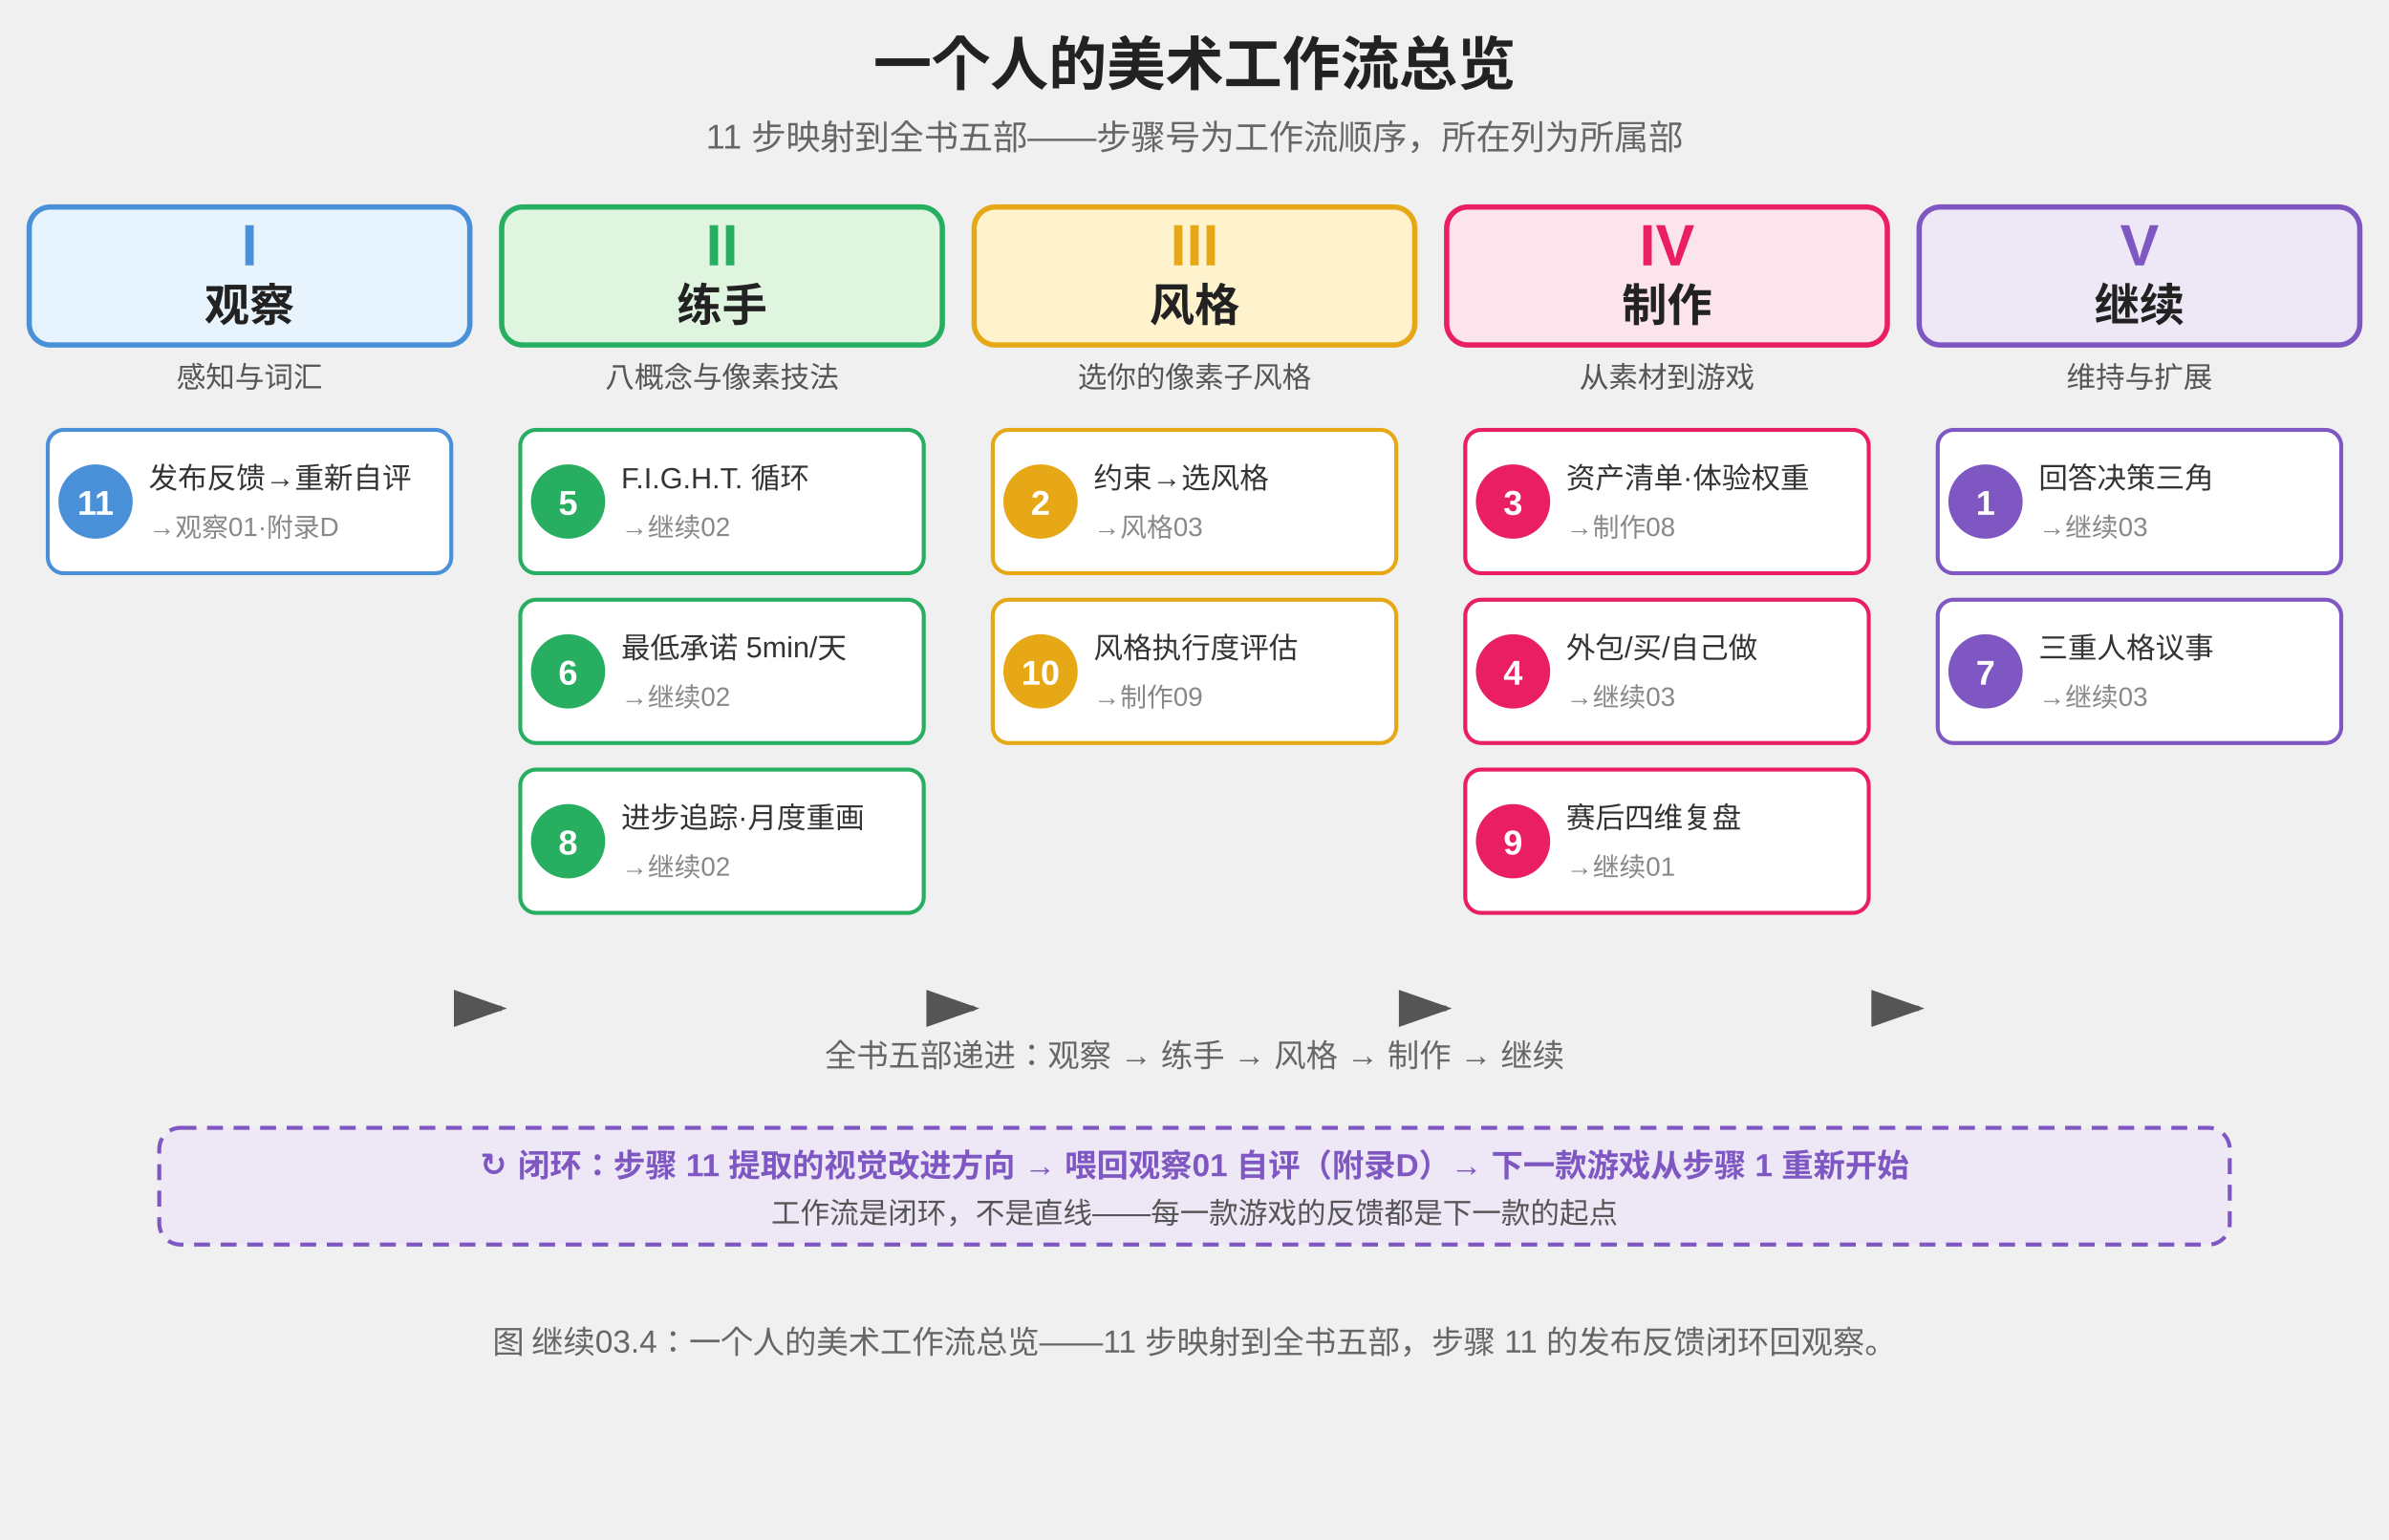
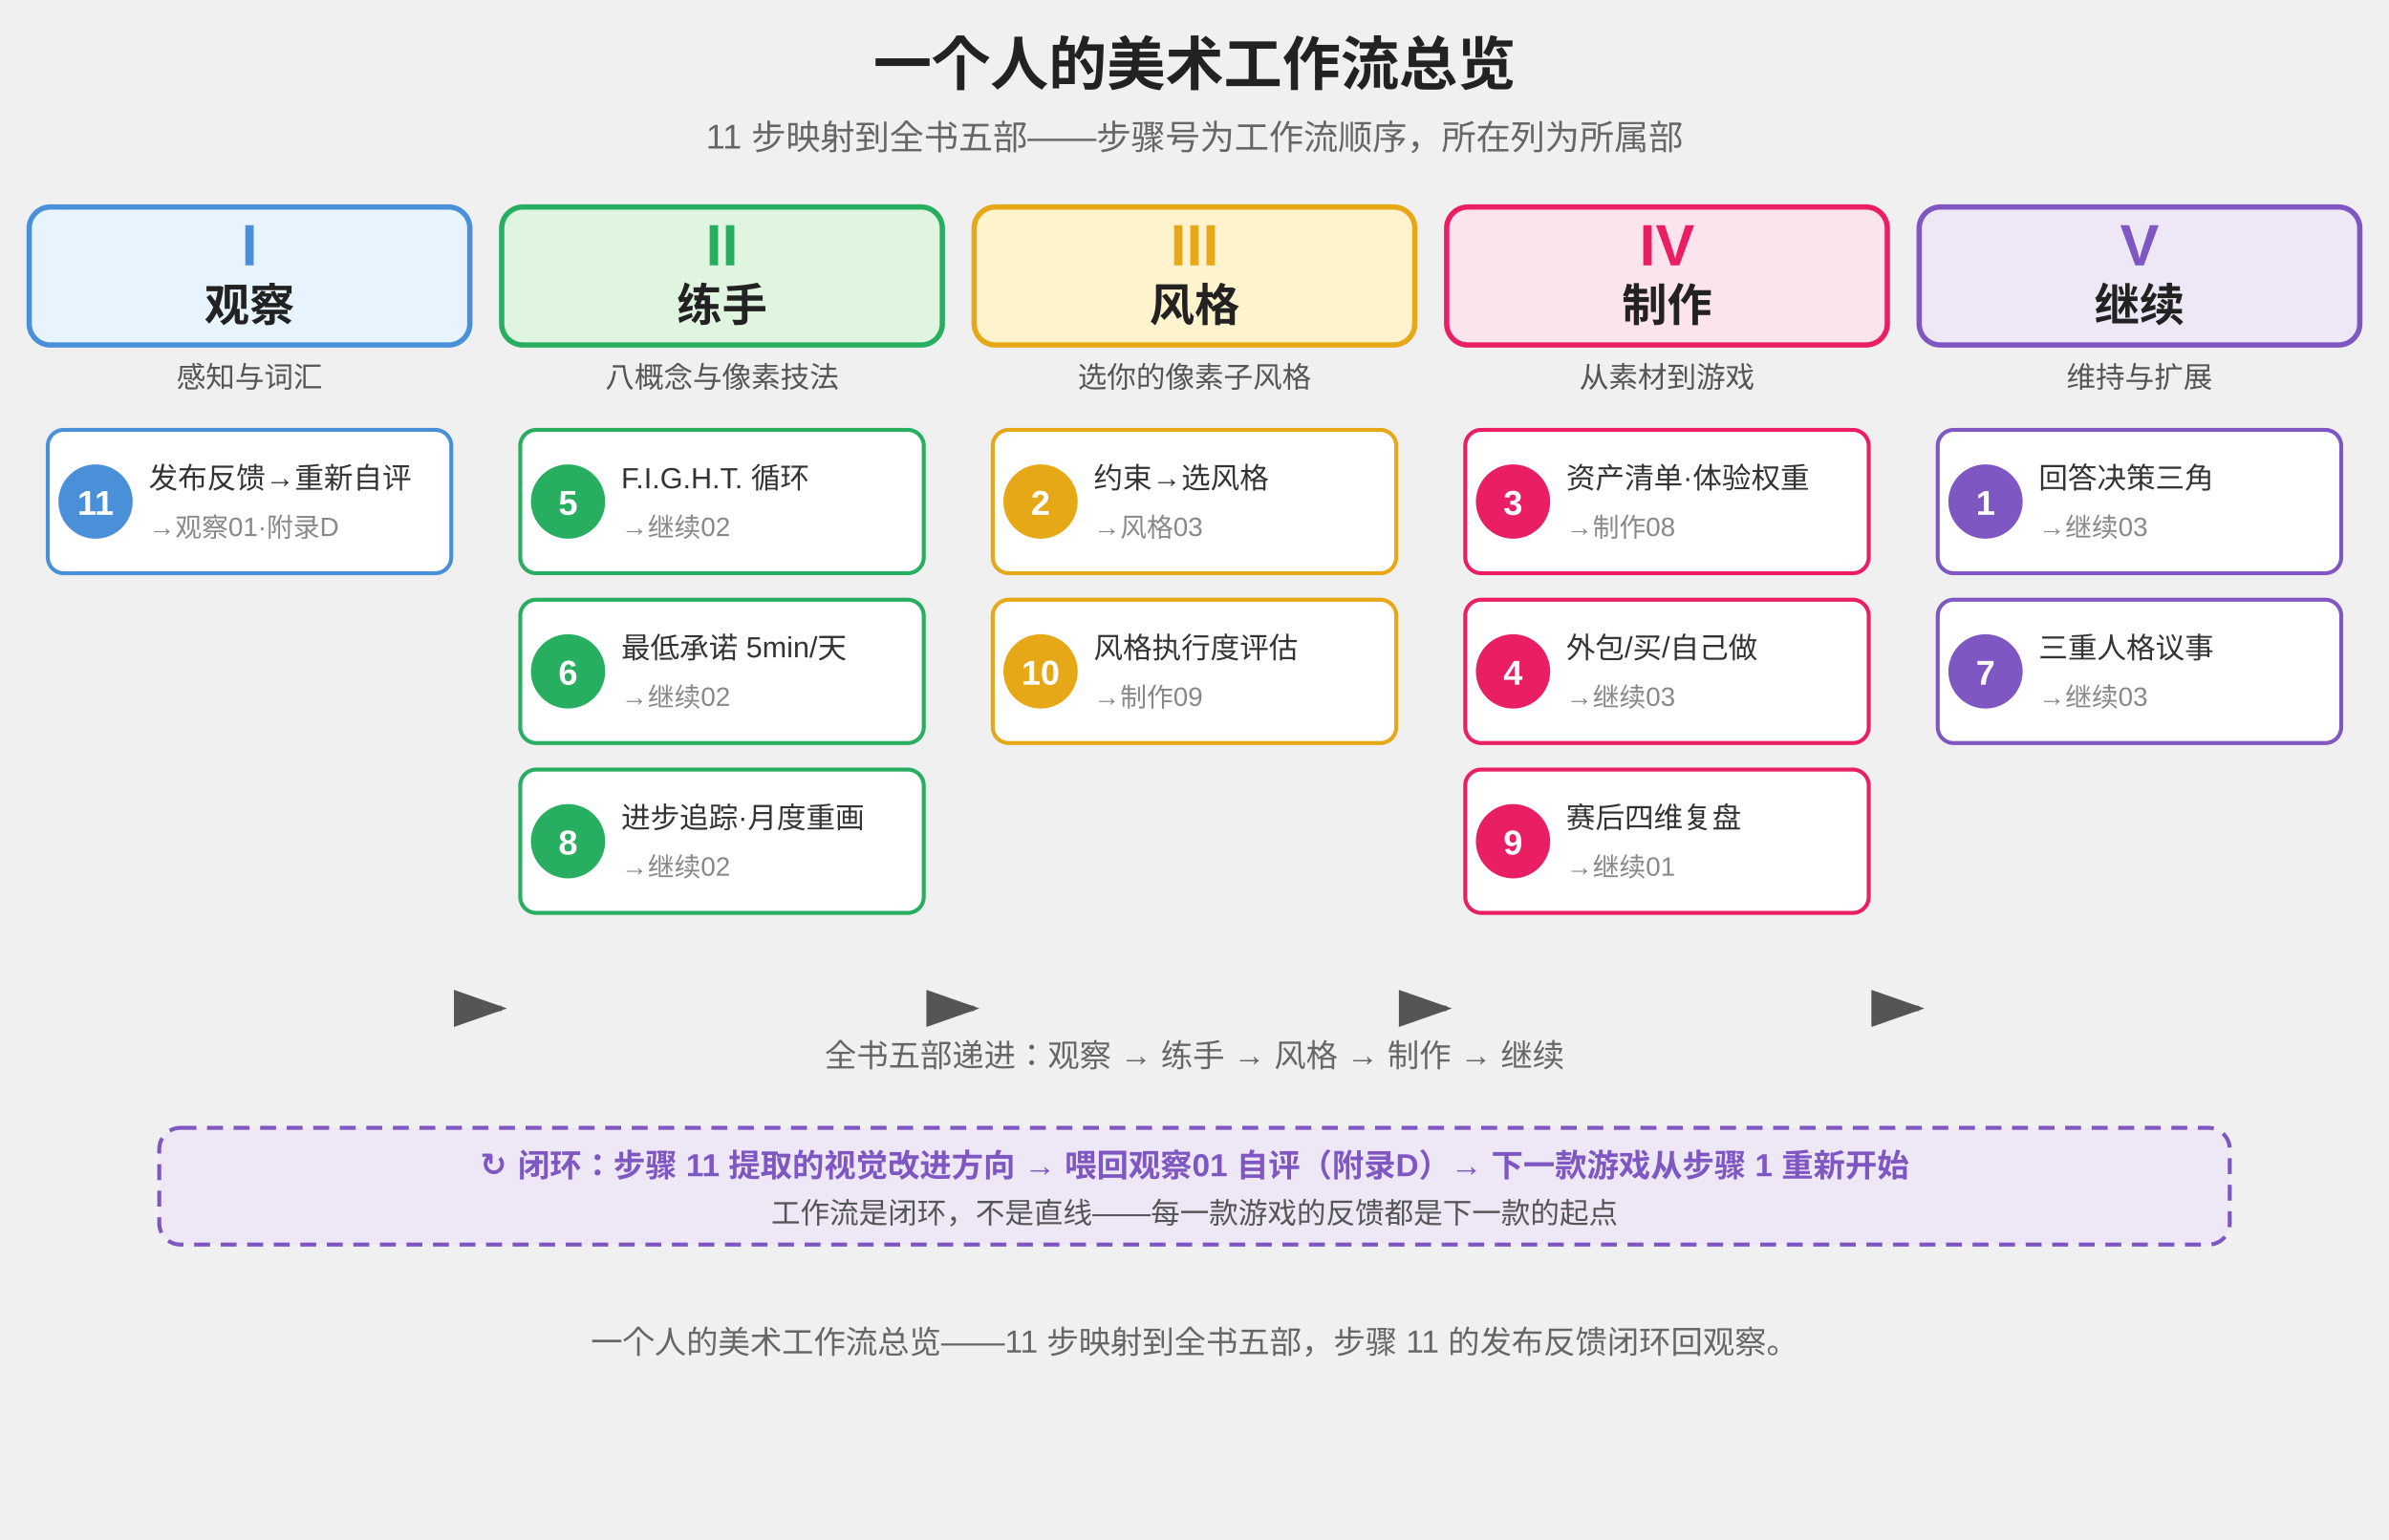
<svg xmlns="http://www.w3.org/2000/svg" viewBox="0 0 900 580" width="900" height="580" font-family="'PingFang SC','Microsoft YaHei',Arial,sans-serif">
  <style>
    .title { font-size: 22px; font-weight: bold; fill: #222; text-anchor: middle; }
    .subtitle { font-size: 13px; fill: #666; text-anchor: middle; }
    .part-name { font-size: 17px; font-weight: bold; fill: #222; text-anchor: middle; }
    .part-num { font-size: 22px; font-weight: bold; text-anchor: middle; }
    .part-sub { font-size: 11px; fill: #555; text-anchor: middle; }
    .step-name { font-size: 11px; fill: #333; }
    .step-ref { font-size: 10px; fill: #888; }
    .step-num { font-size: 13px; font-weight: bold; fill: #fff; text-anchor: middle; }
    .caption { font-size: 12px; fill: #666; text-anchor: middle; }
    .flow-line { stroke: #555; stroke-width: 2; fill: none; marker-end: url(#ah); }
    .cycle-line { stroke: #7E57C2; stroke-width: 2; fill: none; stroke-dasharray: 6,4; }
  </style>
  <defs>
    <marker id="ah" markerWidth="10" markerHeight="7" refX="9" refY="3.5" orient="auto">
      <polygon points="0 0, 10 3.5, 0 7" fill="#555" />
    </marker>
    <marker id="ah-cycle" markerWidth="10" markerHeight="7" refX="9" refY="3.5" orient="auto">
      <polygon points="0 0, 10 3.5, 0 7" fill="#7E57C2" />
    </marker>
  </defs>
  <text x="450" y="32" class="title">一个人的美术工作流总览</text>
  <text x="450" y="56" class="subtitle">11 步映射到全书五部——步骤号为工作流顺序，所在列为所属部</text>
  <rect x="11" y="78" width="166" height="52" rx="8" fill="#E8F4FD" stroke="#4A90D9" stroke-width="2" />
  <text x="94" y="100" class="part-num" fill="#4A90D9">I</text>
  <text x="94" y="121" class="part-name">观察</text>
  <text x="94" y="146" class="part-sub">感知与词汇</text>
  <rect x="189" y="78" width="166" height="52" rx="8" fill="#E0F5E0" stroke="#27AE60" stroke-width="2" />
  <text x="272" y="100" class="part-num" fill="#27AE60">II</text>
  <text x="272" y="121" class="part-name">练手</text>
  <text x="272" y="146" class="part-sub">八概念与像素技法</text>
  <rect x="367" y="78" width="166" height="52" rx="8" fill="#FFF3CD" stroke="#E6A817" stroke-width="2" />
  <text x="450" y="100" class="part-num" fill="#E6A817">III</text>
  <text x="450" y="121" class="part-name">风格</text>
  <text x="450" y="146" class="part-sub">选你的像素子风格</text>
  <rect x="545" y="78" width="166" height="52" rx="8" fill="#FCE4EC" stroke="#E91E63" stroke-width="2" />
  <text x="628" y="100" class="part-num" fill="#E91E63">IV</text>
  <text x="628" y="121" class="part-name">制作</text>
  <text x="628" y="146" class="part-sub">从素材到游戏</text>
  <rect x="723" y="78" width="166" height="52" rx="8" fill="#EDE7F6" stroke="#7E57C2" stroke-width="2" />
  <text x="806" y="100" class="part-num" fill="#7E57C2">V</text>
  <text x="806" y="121" class="part-name">继续</text>
  <text x="806" y="146" class="part-sub">维持与扩展</text>
  <rect x="18" y="162" width="152" height="54" rx="6" fill="#fff" stroke="#4A90D9" stroke-width="1.5" />
  <circle cx="36" cy="189" r="14" fill="#4A90D9" />
  <text x="36" y="194" class="step-num">11</text>
  <text x="56" y="184" class="step-name">发布反馈→重新自评</text>
  <text x="56" y="202" class="step-ref">→观察01·附录D</text>
  <rect x="196" y="162" width="152" height="54" rx="6" fill="#fff" stroke="#27AE60" stroke-width="1.5" />
  <circle cx="214" cy="189" r="14" fill="#27AE60" />
  <text x="214" y="194" class="step-num">5</text>
  <text x="234" y="184" class="step-name">F.I.G.H.T. 循环</text>
  <text x="234" y="202" class="step-ref">→继续02</text>
  <rect x="196" y="226" width="152" height="54" rx="6" fill="#fff" stroke="#27AE60" stroke-width="1.5" />
  <circle cx="214" cy="253" r="14" fill="#27AE60" />
  <text x="214" y="258" class="step-num">6</text>
  <text x="234" y="248" class="step-name">最低承诺 5min/天</text>
  <text x="234" y="266" class="step-ref">→继续02</text>
  <rect x="196" y="290" width="152" height="54" rx="6" fill="#fff" stroke="#27AE60" stroke-width="1.5" />
  <circle cx="214" cy="317" r="14" fill="#27AE60" />
  <text x="214" y="322" class="step-num">8</text>
  <text x="234" y="312" class="step-name">进步追踪·月度重画</text>
  <text x="234" y="330" class="step-ref">→继续02</text>
  <rect x="374" y="162" width="152" height="54" rx="6" fill="#fff" stroke="#E6A817" stroke-width="1.5" />
  <circle cx="392" cy="189" r="14" fill="#E6A817" />
  <text x="392" y="194" class="step-num">2</text>
  <text x="412" y="184" class="step-name">约束→选风格</text>
  <text x="412" y="202" class="step-ref">→风格03</text>
  <rect x="374" y="226" width="152" height="54" rx="6" fill="#fff" stroke="#E6A817" stroke-width="1.5" />
  <circle cx="392" cy="253" r="14" fill="#E6A817" />
  <text x="392" y="258" class="step-num">10</text>
  <text x="412" y="248" class="step-name">风格执行度评估</text>
  <text x="412" y="266" class="step-ref">→制作09</text>
  <rect x="552" y="162" width="152" height="54" rx="6" fill="#fff" stroke="#E91E63" stroke-width="1.5" />
  <circle cx="570" cy="189" r="14" fill="#E91E63" />
  <text x="570" y="194" class="step-num">3</text>
  <text x="590" y="184" class="step-name">资产清单·体验权重</text>
  <text x="590" y="202" class="step-ref">→制作08</text>
  <rect x="552" y="226" width="152" height="54" rx="6" fill="#fff" stroke="#E91E63" stroke-width="1.5" />
  <circle cx="570" cy="253" r="14" fill="#E91E63" />
  <text x="570" y="258" class="step-num">4</text>
  <text x="590" y="248" class="step-name">外包/买/自己做</text>
  <text x="590" y="266" class="step-ref">→继续03</text>
  <rect x="552" y="290" width="152" height="54" rx="6" fill="#fff" stroke="#E91E63" stroke-width="1.5" />
  <circle cx="570" cy="317" r="14" fill="#E91E63" />
  <text x="570" y="322" class="step-num">9</text>
  <text x="590" y="312" class="step-name">赛后四维复盘</text>
  <text x="590" y="330" class="step-ref">→继续01</text>
  <rect x="730" y="162" width="152" height="54" rx="6" fill="#fff" stroke="#7E57C2" stroke-width="1.5" />
  <circle cx="748" cy="189" r="14" fill="#7E57C2" />
  <text x="748" y="194" class="step-num">1</text>
  <text x="768" y="184" class="step-name">回答决策三角</text>
  <text x="768" y="202" class="step-ref">→继续03</text>
  <rect x="730" y="226" width="152" height="54" rx="6" fill="#fff" stroke="#7E57C2" stroke-width="1.5" />
  <circle cx="748" cy="253" r="14" fill="#7E57C2" />
  <text x="748" y="258" class="step-num">7</text>
  <text x="768" y="248" class="step-name">三重人格议事</text>
  <text x="768" y="266" class="step-ref">→继续03</text>
  <line x1="177" y1="380" x2="189" y2="380" class="flow-line" />
  <line x1="355" y1="380" x2="367" y2="380" class="flow-line" />
  <line x1="533" y1="380" x2="545" y2="380" class="flow-line" />
  <line x1="711" y1="380" x2="723" y2="380" class="flow-line" />
  <text x="450" y="402" class="caption">全书五部递进：观察 → 练手 → 风格 → 制作 → 继续</text>
  <rect x="60" y="425" width="780" height="44" rx="8" fill="#EDE7F6" stroke="#7E57C2" stroke-width="1.5" stroke-dasharray="6,4" />
  <text x="450" y="443" font-size="12" fill="#7E57C2" text-anchor="middle" font-weight="bold">↻ 闭环：步骤 11 提取的视觉改进方向 → 喂回观察01 自评（附录D）→ 下一款游戏从步骤 1 重新开始</text>
  <text x="450" y="461" font-size="11" fill="#555" text-anchor="middle">工作流是闭环，不是直线——每一款游戏的反馈都是下一款的起点</text>
-   <text x="450" y="510" class="caption">图 继续03.4：一个人的美术工作流总览——11 步映射到全书五部，步骤 11 的发布反馈闭环回观察。</text>
+   <text x="450" y="510" class="caption">一个人的美术工作流总览——11 步映射到全书五部，步骤 11 的发布反馈闭环回观察。</text>
</svg>
